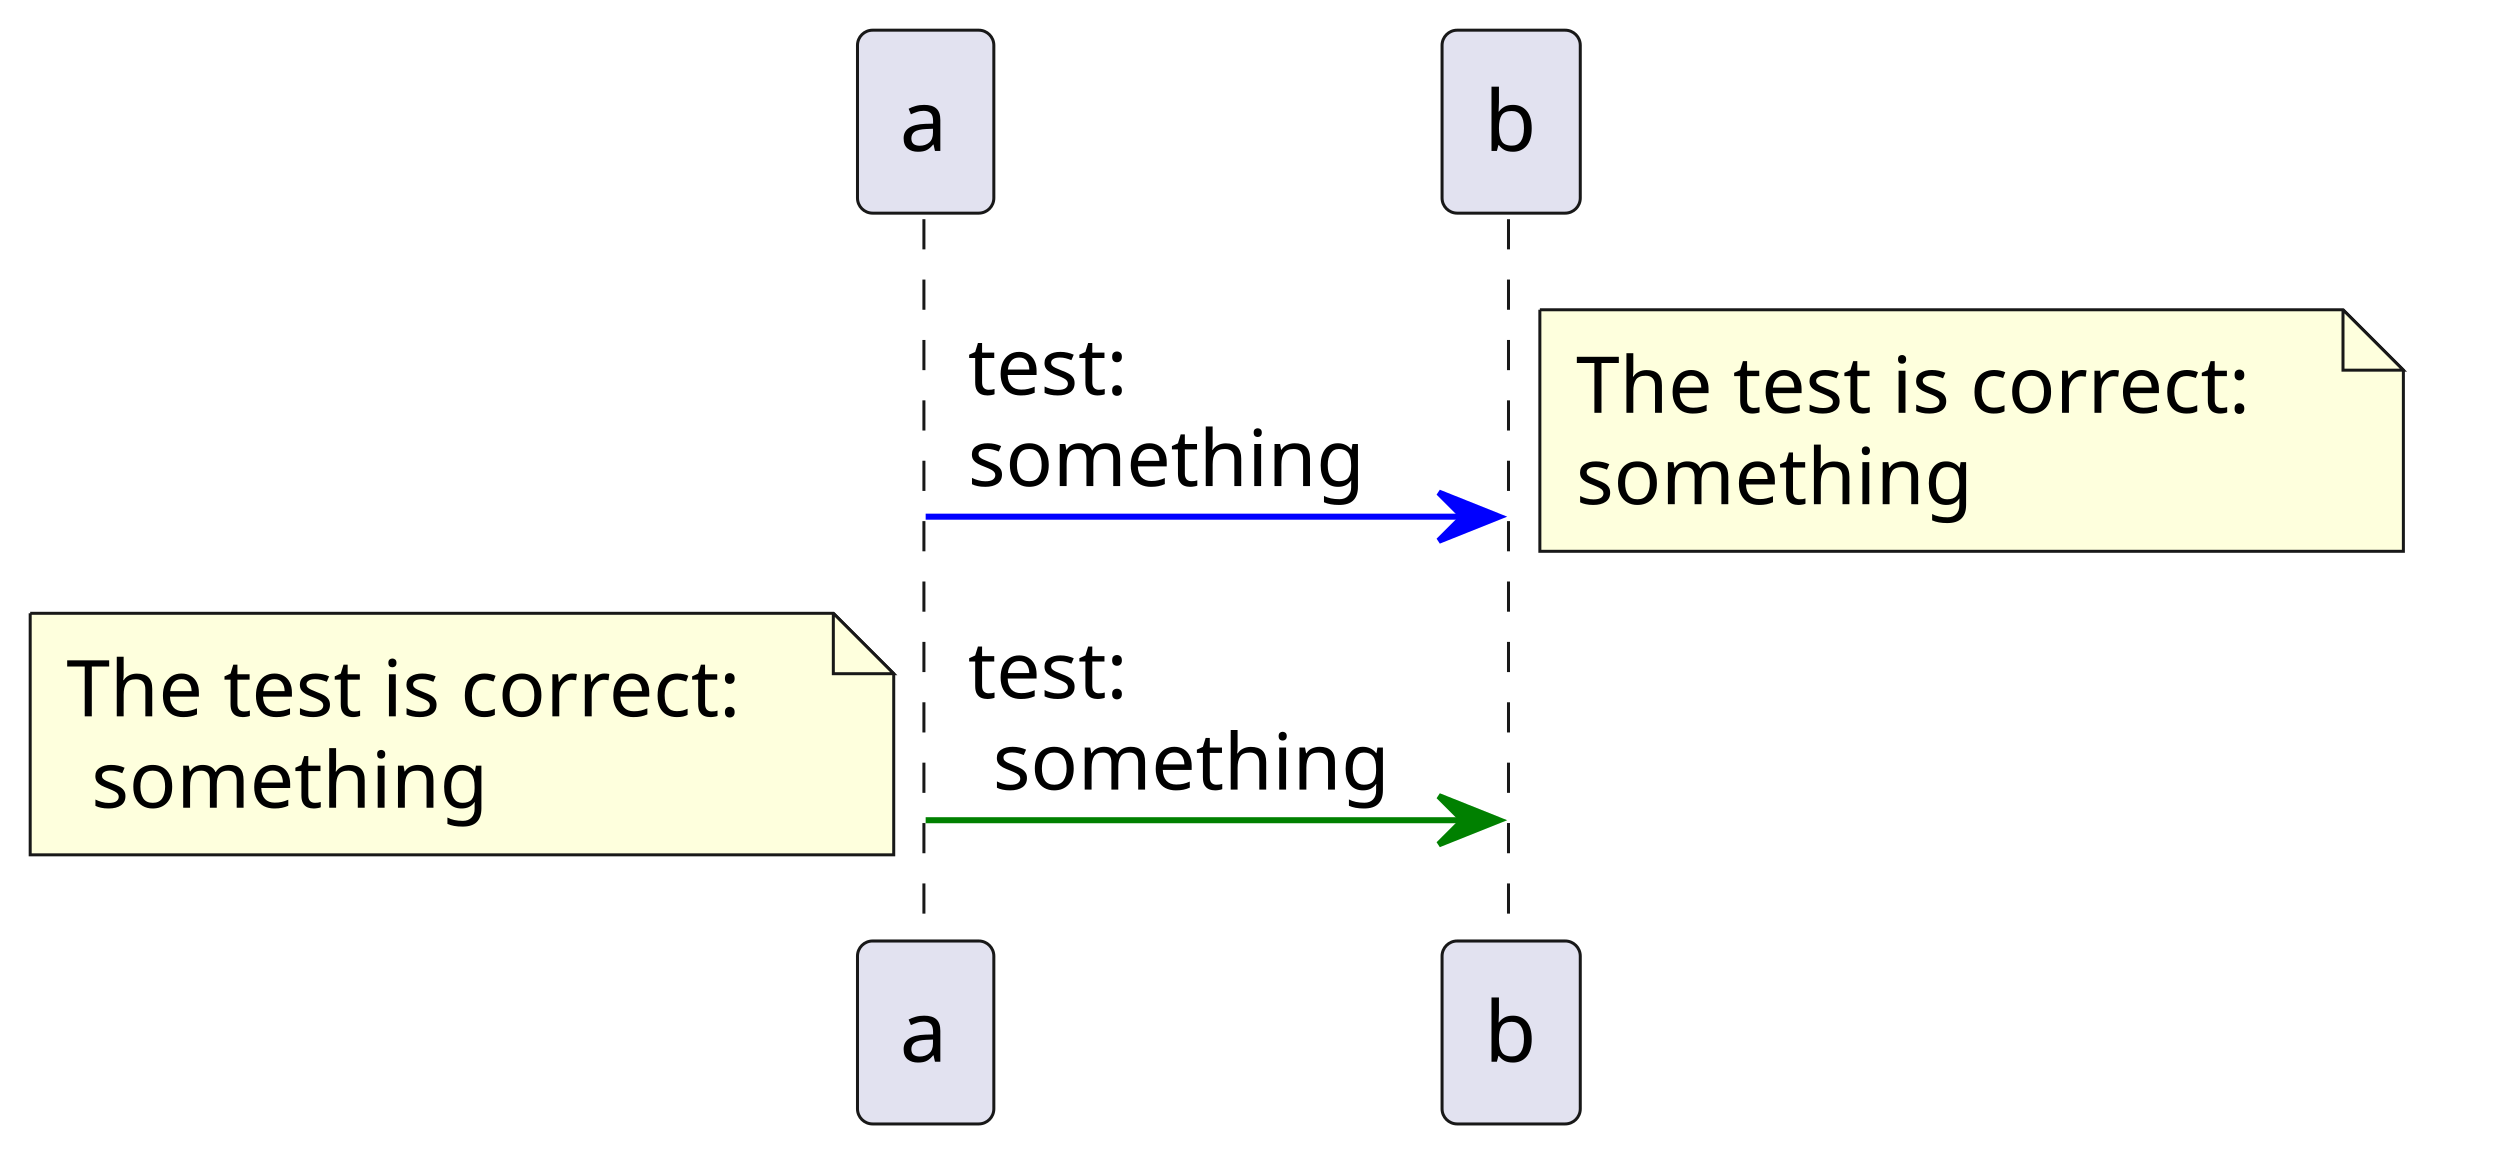
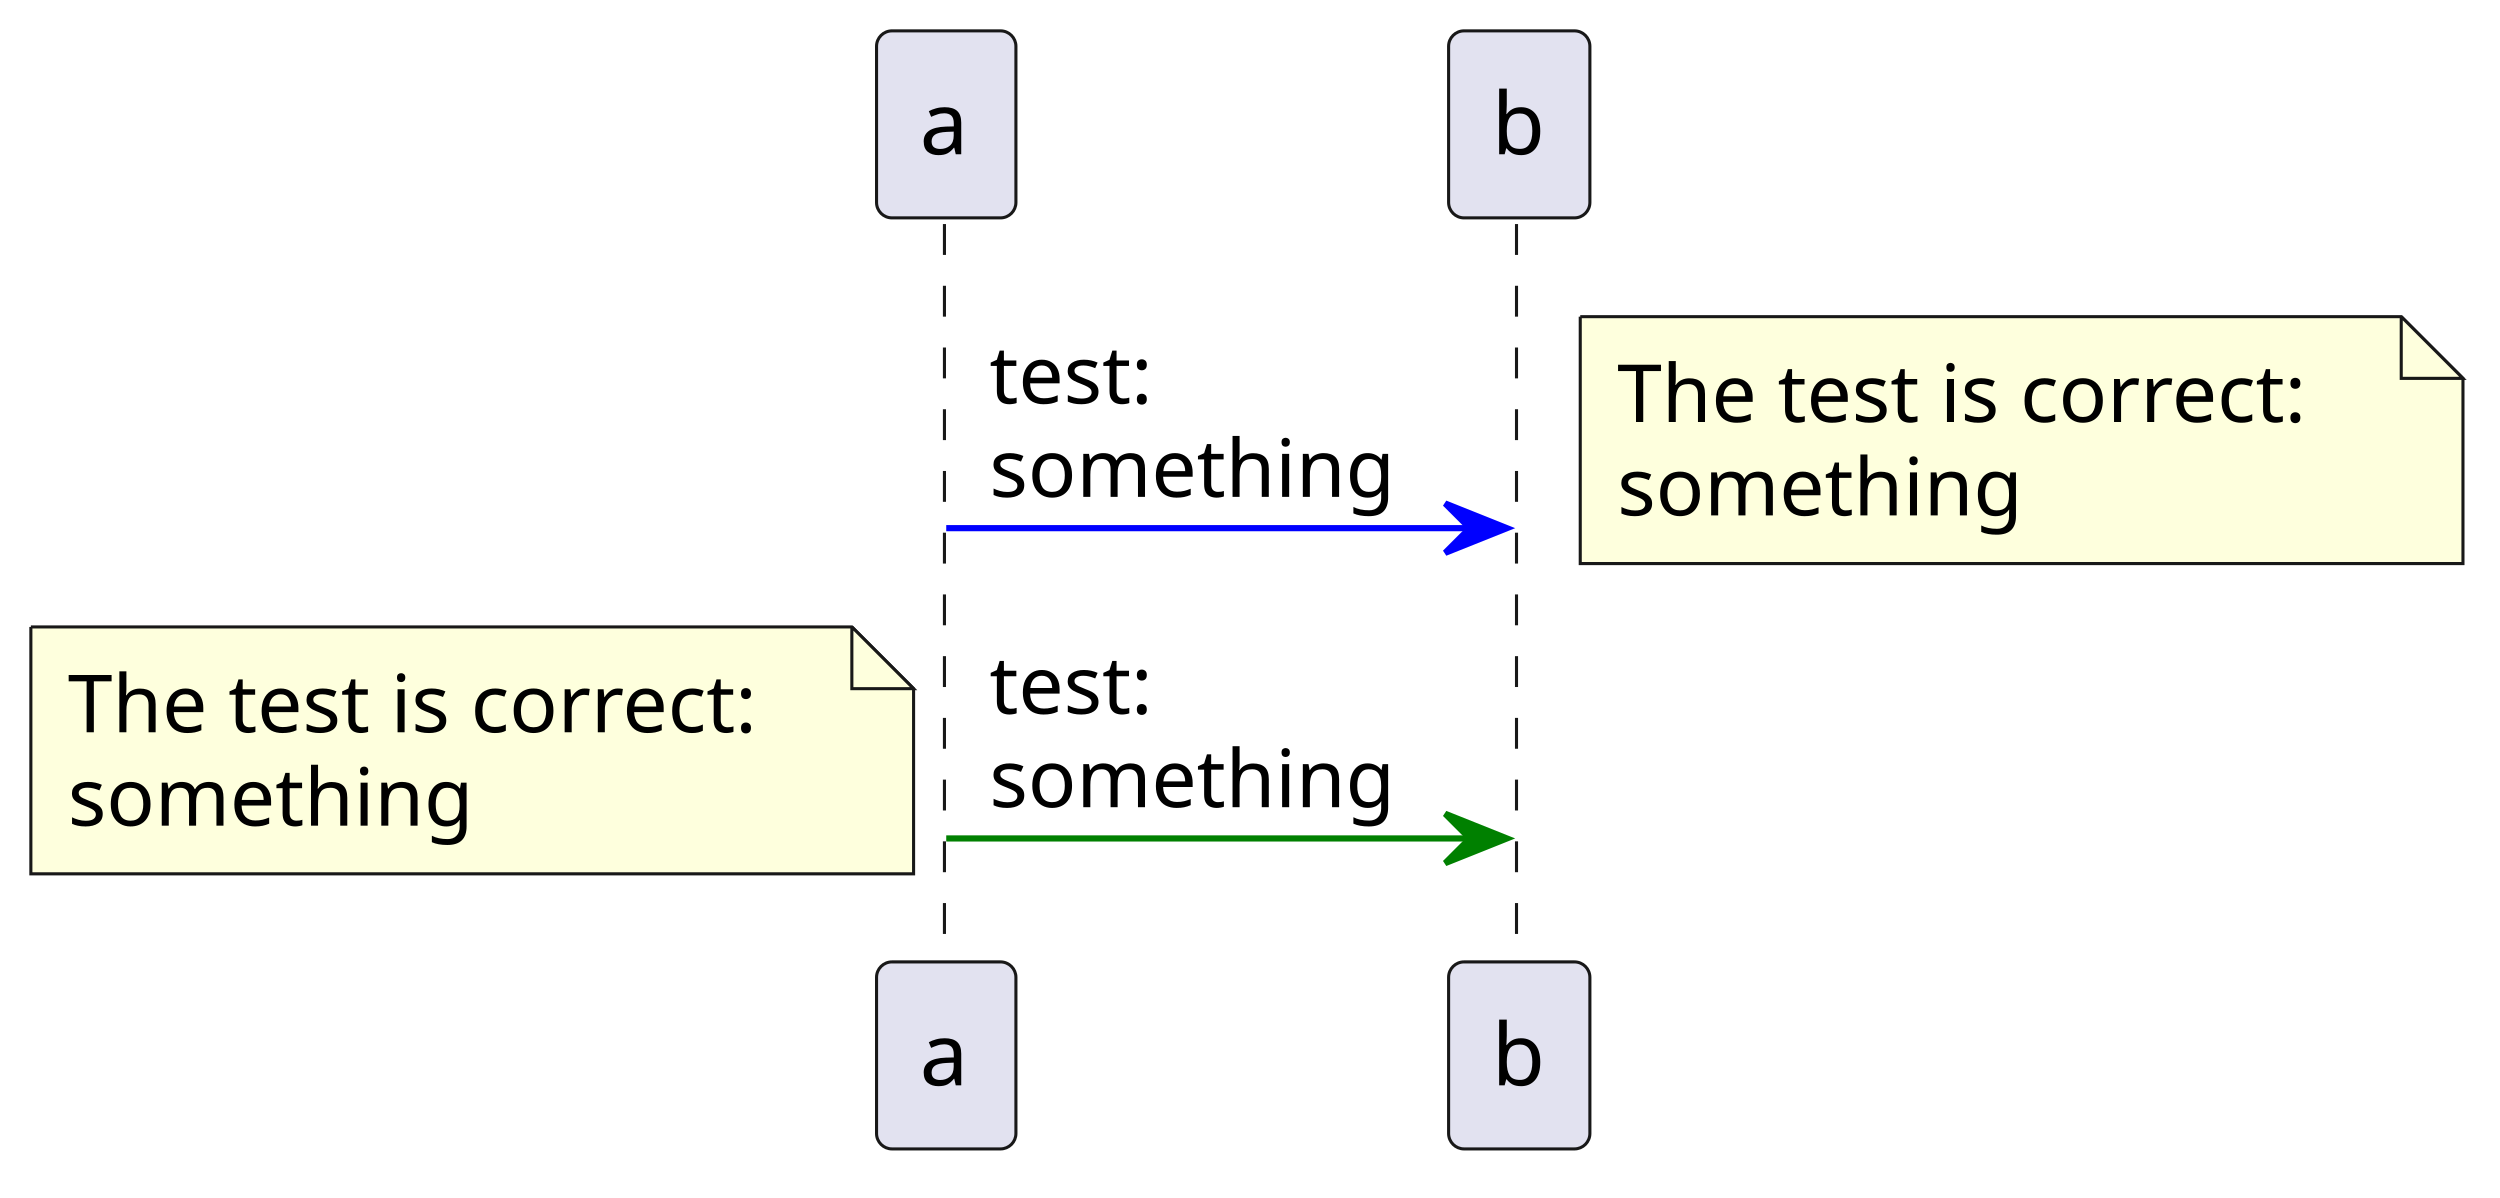
- <svg xmlns="http://www.w3.org/2000/svg" contentStyleType="text/css" data-diagram-type="SEQUENCE" height="194px" preserveAspectRatio="none" style="width:414px;height:194px;background:#FFFFFF;" version="1.1" viewBox="0 0 414 194" width="414px" zoomAndPan="magnify">
+ <svg xmlns="http://www.w3.org/2000/svg" contentStyleType="text/css" data-diagram-type="SEQUENCE" height="194px" preserveAspectRatio="none" style="width:405px;height:194px;background:#FFFFFF;" version="1.1" viewBox="0 0 405 194" width="405px" zoomAndPan="magnify">
  <defs />
  <g>
    <g class="participant-lifeline" data-entity-uid="part1" data-qualified-name="a" data-source-line="2" id="part1-lifeline">
      <g>
        <rect fill="#000000" fill-opacity="0" height="120.531" width="8" x="149.29" y="36.297" />
        <line style="stroke:#181818;stroke-width:0.5;stroke-dasharray:5,5;" x1="153" x2="153" y1="36.297" y2="156.828" />
      </g>
    </g>
    <g class="participant-lifeline" data-entity-uid="part2" data-qualified-name="b" data-source-line="2" id="part2-lifeline">
      <g>
-         <rect fill="#000000" fill-opacity="0" height="120.531" width="8" x="246.25" y="36.297" />
-         <line style="stroke:#181818;stroke-width:0.5;stroke-dasharray:5,5;" x1="249.806" x2="249.806" y1="36.297" y2="156.828" />
+         <rect fill="#000000" fill-opacity="0" height="120.531" width="8" x="242.117" y="36.297" />
+         <line style="stroke:#181818;stroke-width:0.5;stroke-dasharray:5,5;" x1="245.674" x2="245.674" y1="36.297" y2="156.828" />
      </g>
    </g>
    <g class="participant participant-head" data-entity-uid="part1" data-qualified-name="a" data-source-line="2" id="part1-head">
      <rect fill="#E2E2F0" height="30.297" rx="2.5" ry="2.5" style="stroke:#181818;stroke-width:0.5;" width="22.579" x="142" y="5" />
      <text fill="#000000" font-family="sans-serif" font-size="14" lengthAdjust="spacing" textLength="8.579" x="149" y="24.995">a</text>
    </g>
    <g class="participant participant-tail" data-entity-uid="part1" data-qualified-name="a" data-source-line="2" id="part1-tail">
      <rect fill="#E2E2F0" height="30.297" rx="2.5" ry="2.5" style="stroke:#181818;stroke-width:0.5;" width="22.579" x="142" y="155.828" />
      <text fill="#000000" font-family="sans-serif" font-size="14" lengthAdjust="spacing" textLength="8.579" x="149" y="175.823">a</text>
    </g>
    <g class="participant participant-head" data-entity-uid="part2" data-qualified-name="b" data-source-line="2" id="part2-head">
-       <rect fill="#E2E2F0" height="30.297" rx="2.5" ry="2.5" style="stroke:#181818;stroke-width:0.5;" width="22.887" x="238.806" y="5" />
-       <text fill="#000000" font-family="sans-serif" font-size="14" lengthAdjust="spacing" textLength="8.887" x="245.806" y="24.995">b</text>
+       <rect fill="#E2E2F0" height="30.297" rx="2.5" ry="2.5" style="stroke:#181818;stroke-width:0.5;" width="22.887" x="234.674" y="5" />
+       <text fill="#000000" font-family="sans-serif" font-size="14" lengthAdjust="spacing" textLength="8.887" x="241.674" y="24.995">b</text>
    </g>
    <g class="participant participant-tail" data-entity-uid="part2" data-qualified-name="b" data-source-line="2" id="part2-tail">
-       <rect fill="#E2E2F0" height="30.297" rx="2.5" ry="2.5" style="stroke:#181818;stroke-width:0.5;" width="22.887" x="238.806" y="155.828" />
-       <text fill="#000000" font-family="sans-serif" font-size="14" lengthAdjust="spacing" textLength="8.887" x="245.806" y="175.823">b</text>
+       <rect fill="#E2E2F0" height="30.297" rx="2.5" ry="2.5" style="stroke:#181818;stroke-width:0.5;" width="22.887" x="234.674" y="155.828" />
+       <text fill="#000000" font-family="sans-serif" font-size="14" lengthAdjust="spacing" textLength="8.887" x="241.674" y="175.823">b</text>
    </g>
    <g class="message" data-entity-1="part1" data-entity-2="part2" data-source-line="2" id="msg1">
-       <polygon fill="#0000FF" points="238.25,81.562,248.25,85.562,238.25,89.562,242.25,85.562" style="stroke:#0000FF;stroke-width:1;" />
-       <line style="stroke:#0000FF;stroke-width:1;" x1="153.29" x2="244.25" y1="85.562" y2="85.562" />
+       <polygon fill="#0000FF" points="234.117,81.562,244.117,85.562,234.117,89.562,238.117,85.562" style="stroke:#0000FF;stroke-width:1;" />
+       <line style="stroke:#0000FF;stroke-width:1;" x1="153.29" x2="240.117" y1="85.562" y2="85.562" />
      <text fill="#000000" font-family="sans-serif" font-size="13" lengthAdjust="spacing" textLength="29.345" x="160.29" y="65.364">test:</text>
      <text fill="#000000" font-family="sans-serif" font-size="13" lengthAdjust="spacing" textLength="68.828" x="160.29" y="80.497">something</text>
    </g>
-     <path d="M255,51.297 L255,91.297 L398,91.297 L398,61.297 L388,51.297 L255,51.297" fill="#FEFFDD" style="stroke:#181818;stroke-width:0.5;" />
-     <path d="M388,51.297 L388,61.297 L398,61.297 L388,51.297" fill="#FEFFDD" style="stroke:#181818;stroke-width:0.5;" />
-     <text fill="#000000" font-family="sans-serif" font-size="13" lengthAdjust="spacing" textLength="122.338" x="261" y="68.364">The test is correct:</text>
-     <text fill="#000000" font-family="sans-serif" font-size="13" lengthAdjust="spacing" textLength="68.828" x="261" y="83.497">something</text>
+     <path d="M256,51.297 L256,91.297 L399,91.297 L399,61.297 L389,51.297 L256,51.297" fill="#FEFFDD" style="stroke:#181818;stroke-width:0.5;" />
+     <path d="M389,51.297 L389,61.297 L399,61.297 L389,51.297" fill="#FEFFDD" style="stroke:#181818;stroke-width:0.5;" />
+     <text fill="#000000" font-family="sans-serif" font-size="13" lengthAdjust="spacing" textLength="122.338" x="262" y="68.364">The test is correct:</text>
+     <text fill="#000000" font-family="sans-serif" font-size="13" lengthAdjust="spacing" textLength="68.828" x="262" y="83.497">something</text>
    <g class="message" data-entity-1="part1" data-entity-2="part2" data-source-line="4" id="msg3">
-       <polygon fill="#008000" points="238.25,131.828,248.25,135.828,238.25,139.828,242.25,135.828" style="stroke:#008000;stroke-width:1;" />
-       <line style="stroke:#008000;stroke-width:1;" x1="153.29" x2="244.25" y1="135.828" y2="135.828" />
+       <polygon fill="#008000" points="234.117,131.828,244.117,135.828,234.117,139.828,238.117,135.828" style="stroke:#008000;stroke-width:1;" />
+       <line style="stroke:#008000;stroke-width:1;" x1="153.29" x2="240.117" y1="135.828" y2="135.828" />
      <text fill="#000000" font-family="sans-serif" font-size="13" lengthAdjust="spacing" textLength="29.345" x="160.29" y="115.629">test:</text>
-       <text fill="#000000" font-family="sans-serif" font-size="13" lengthAdjust="spacing" textLength="68.828" x="164.422" y="130.762">something</text>
+       <text fill="#000000" font-family="sans-serif" font-size="13" lengthAdjust="spacing" textLength="68.828" x="160.29" y="130.762">something</text>
    </g>
    <path d="M5,101.562 L5,141.562 L148,141.562 L148,111.562 L138,101.562 L5,101.562" fill="#FEFFDD" style="stroke:#181818;stroke-width:0.5;" />
    <path d="M138,101.562 L138,111.562 L148,111.562 L138,101.562" fill="#FEFFDD" style="stroke:#181818;stroke-width:0.5;" />
    <text fill="#000000" font-family="sans-serif" font-size="13" lengthAdjust="spacing" textLength="122.338" x="11" y="118.629">The test is correct:</text>
-     <text fill="#000000" font-family="sans-serif" font-size="13" lengthAdjust="spacing" textLength="68.828" x="15.132" y="133.762">something</text>
+     <text fill="#000000" font-family="sans-serif" font-size="13" lengthAdjust="spacing" textLength="68.828" x="11" y="133.762">something</text>
  </g>
</svg>
